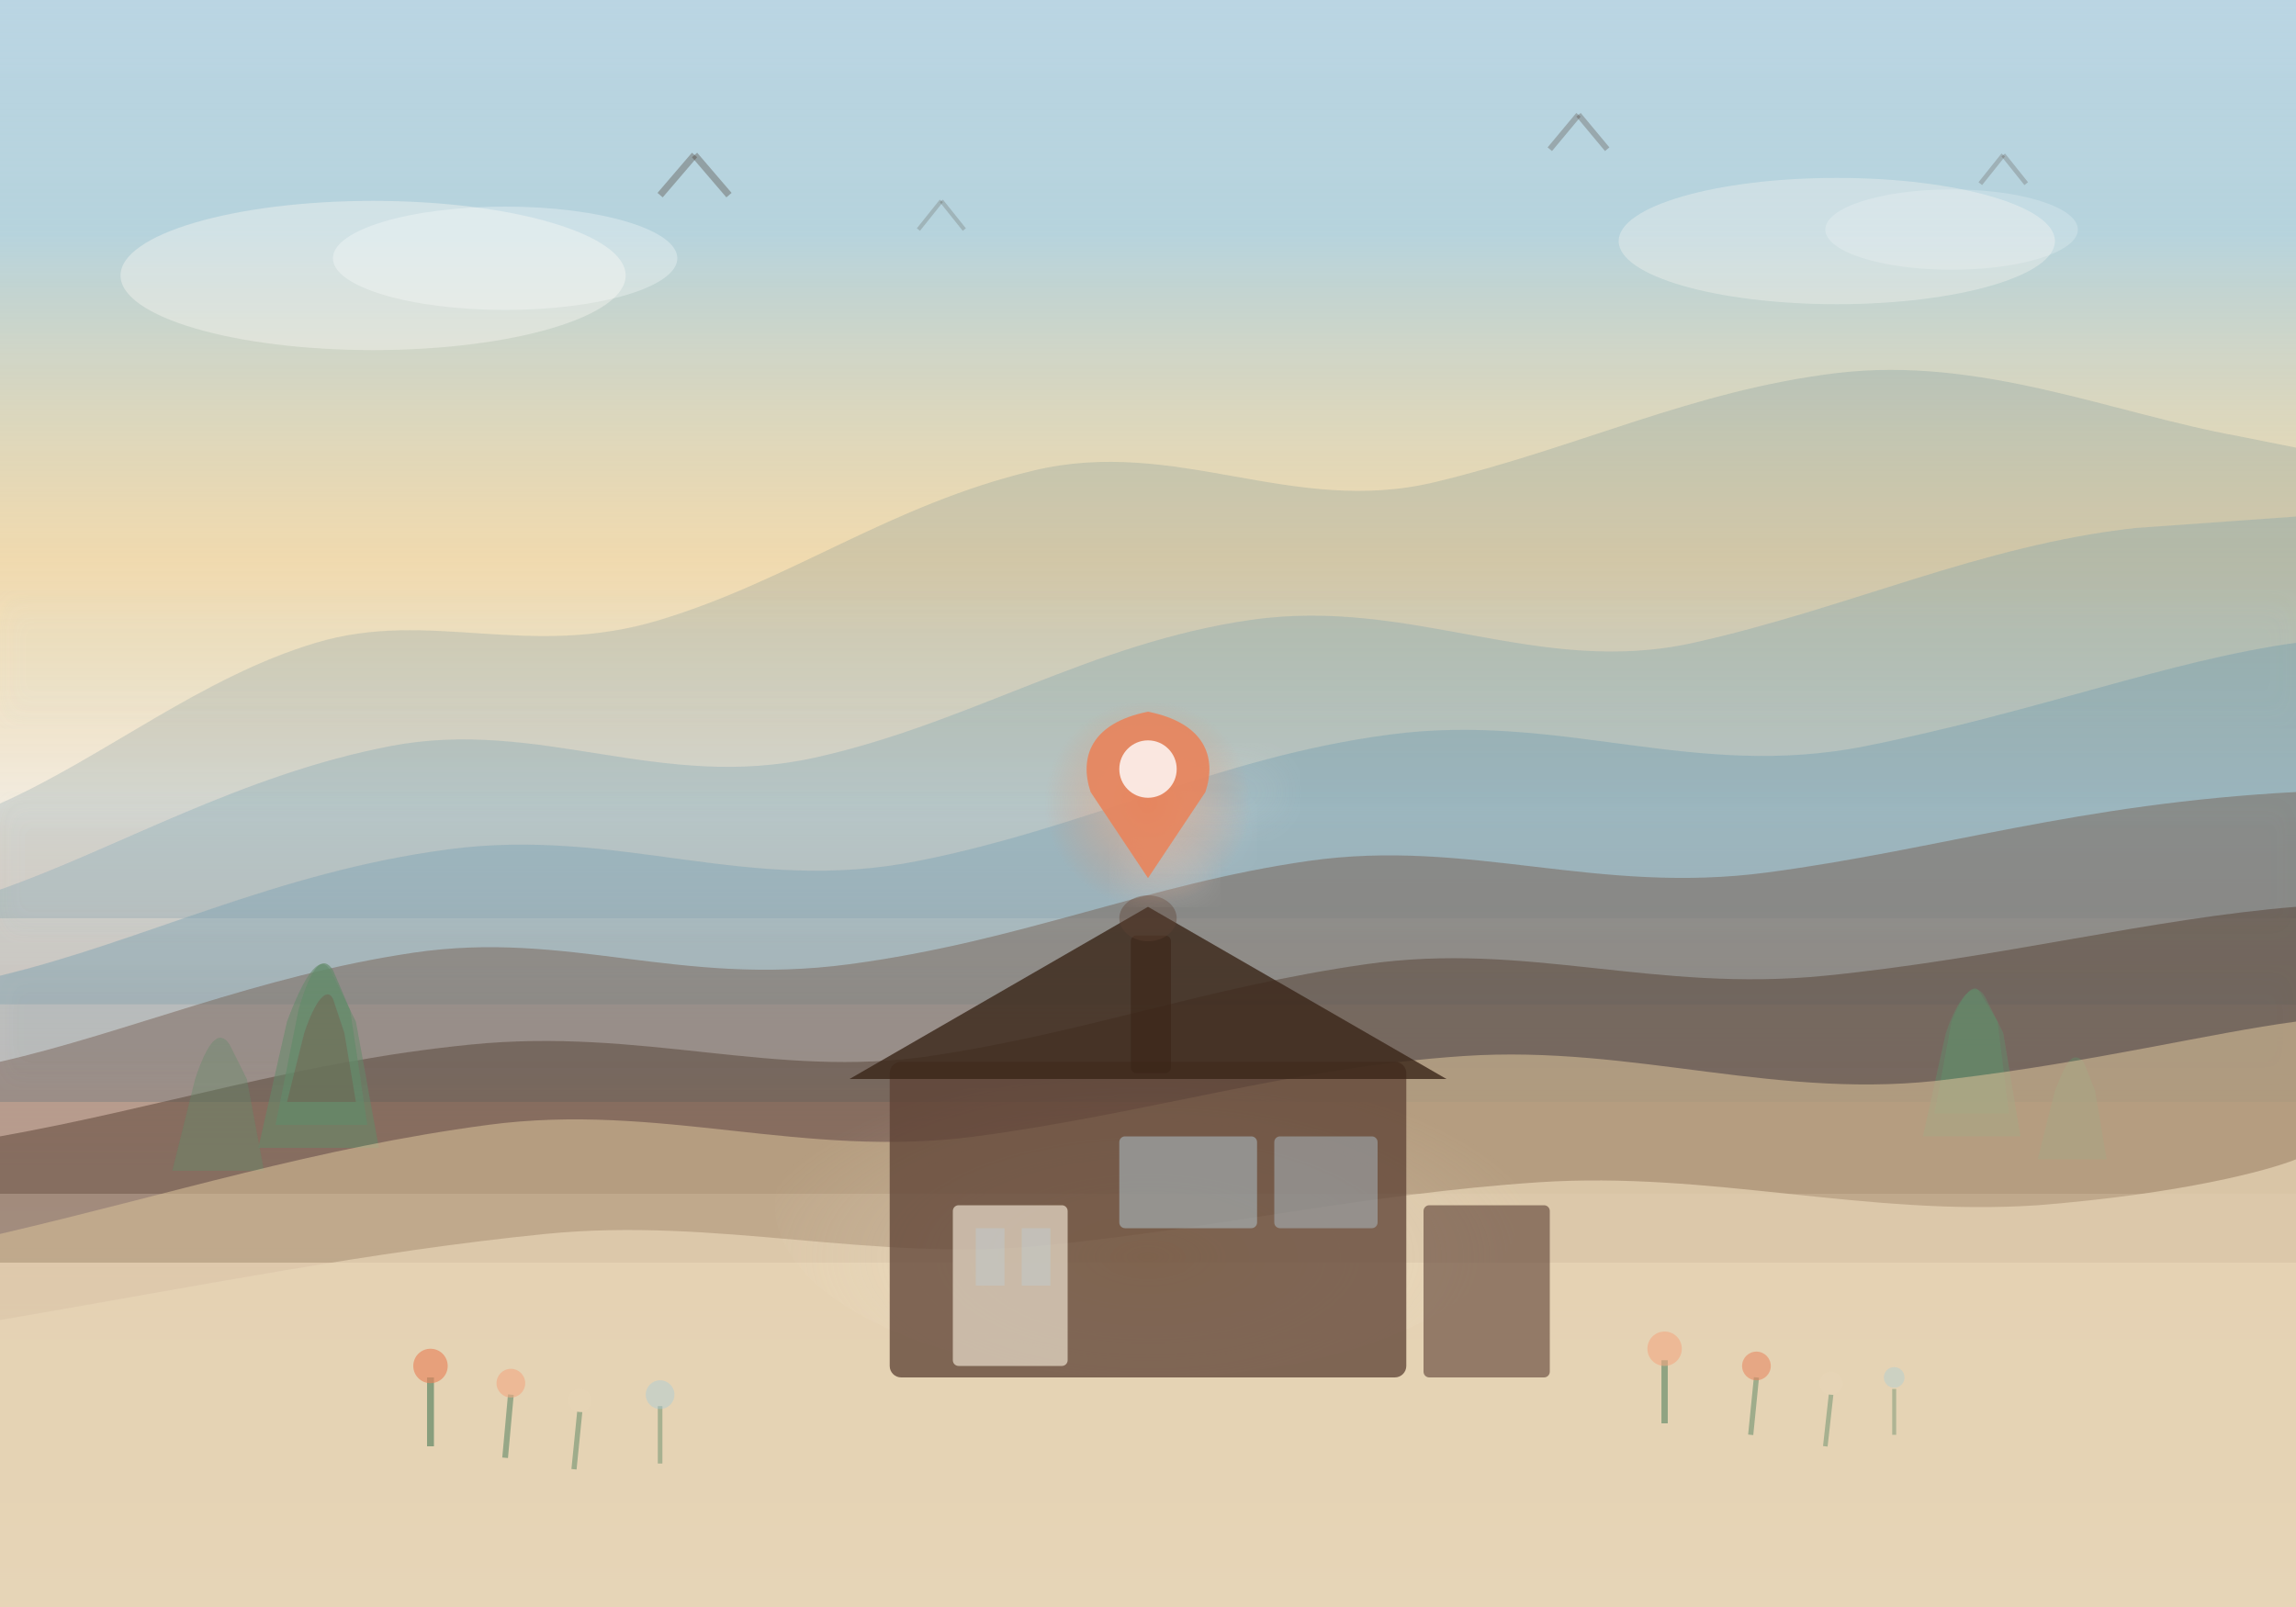
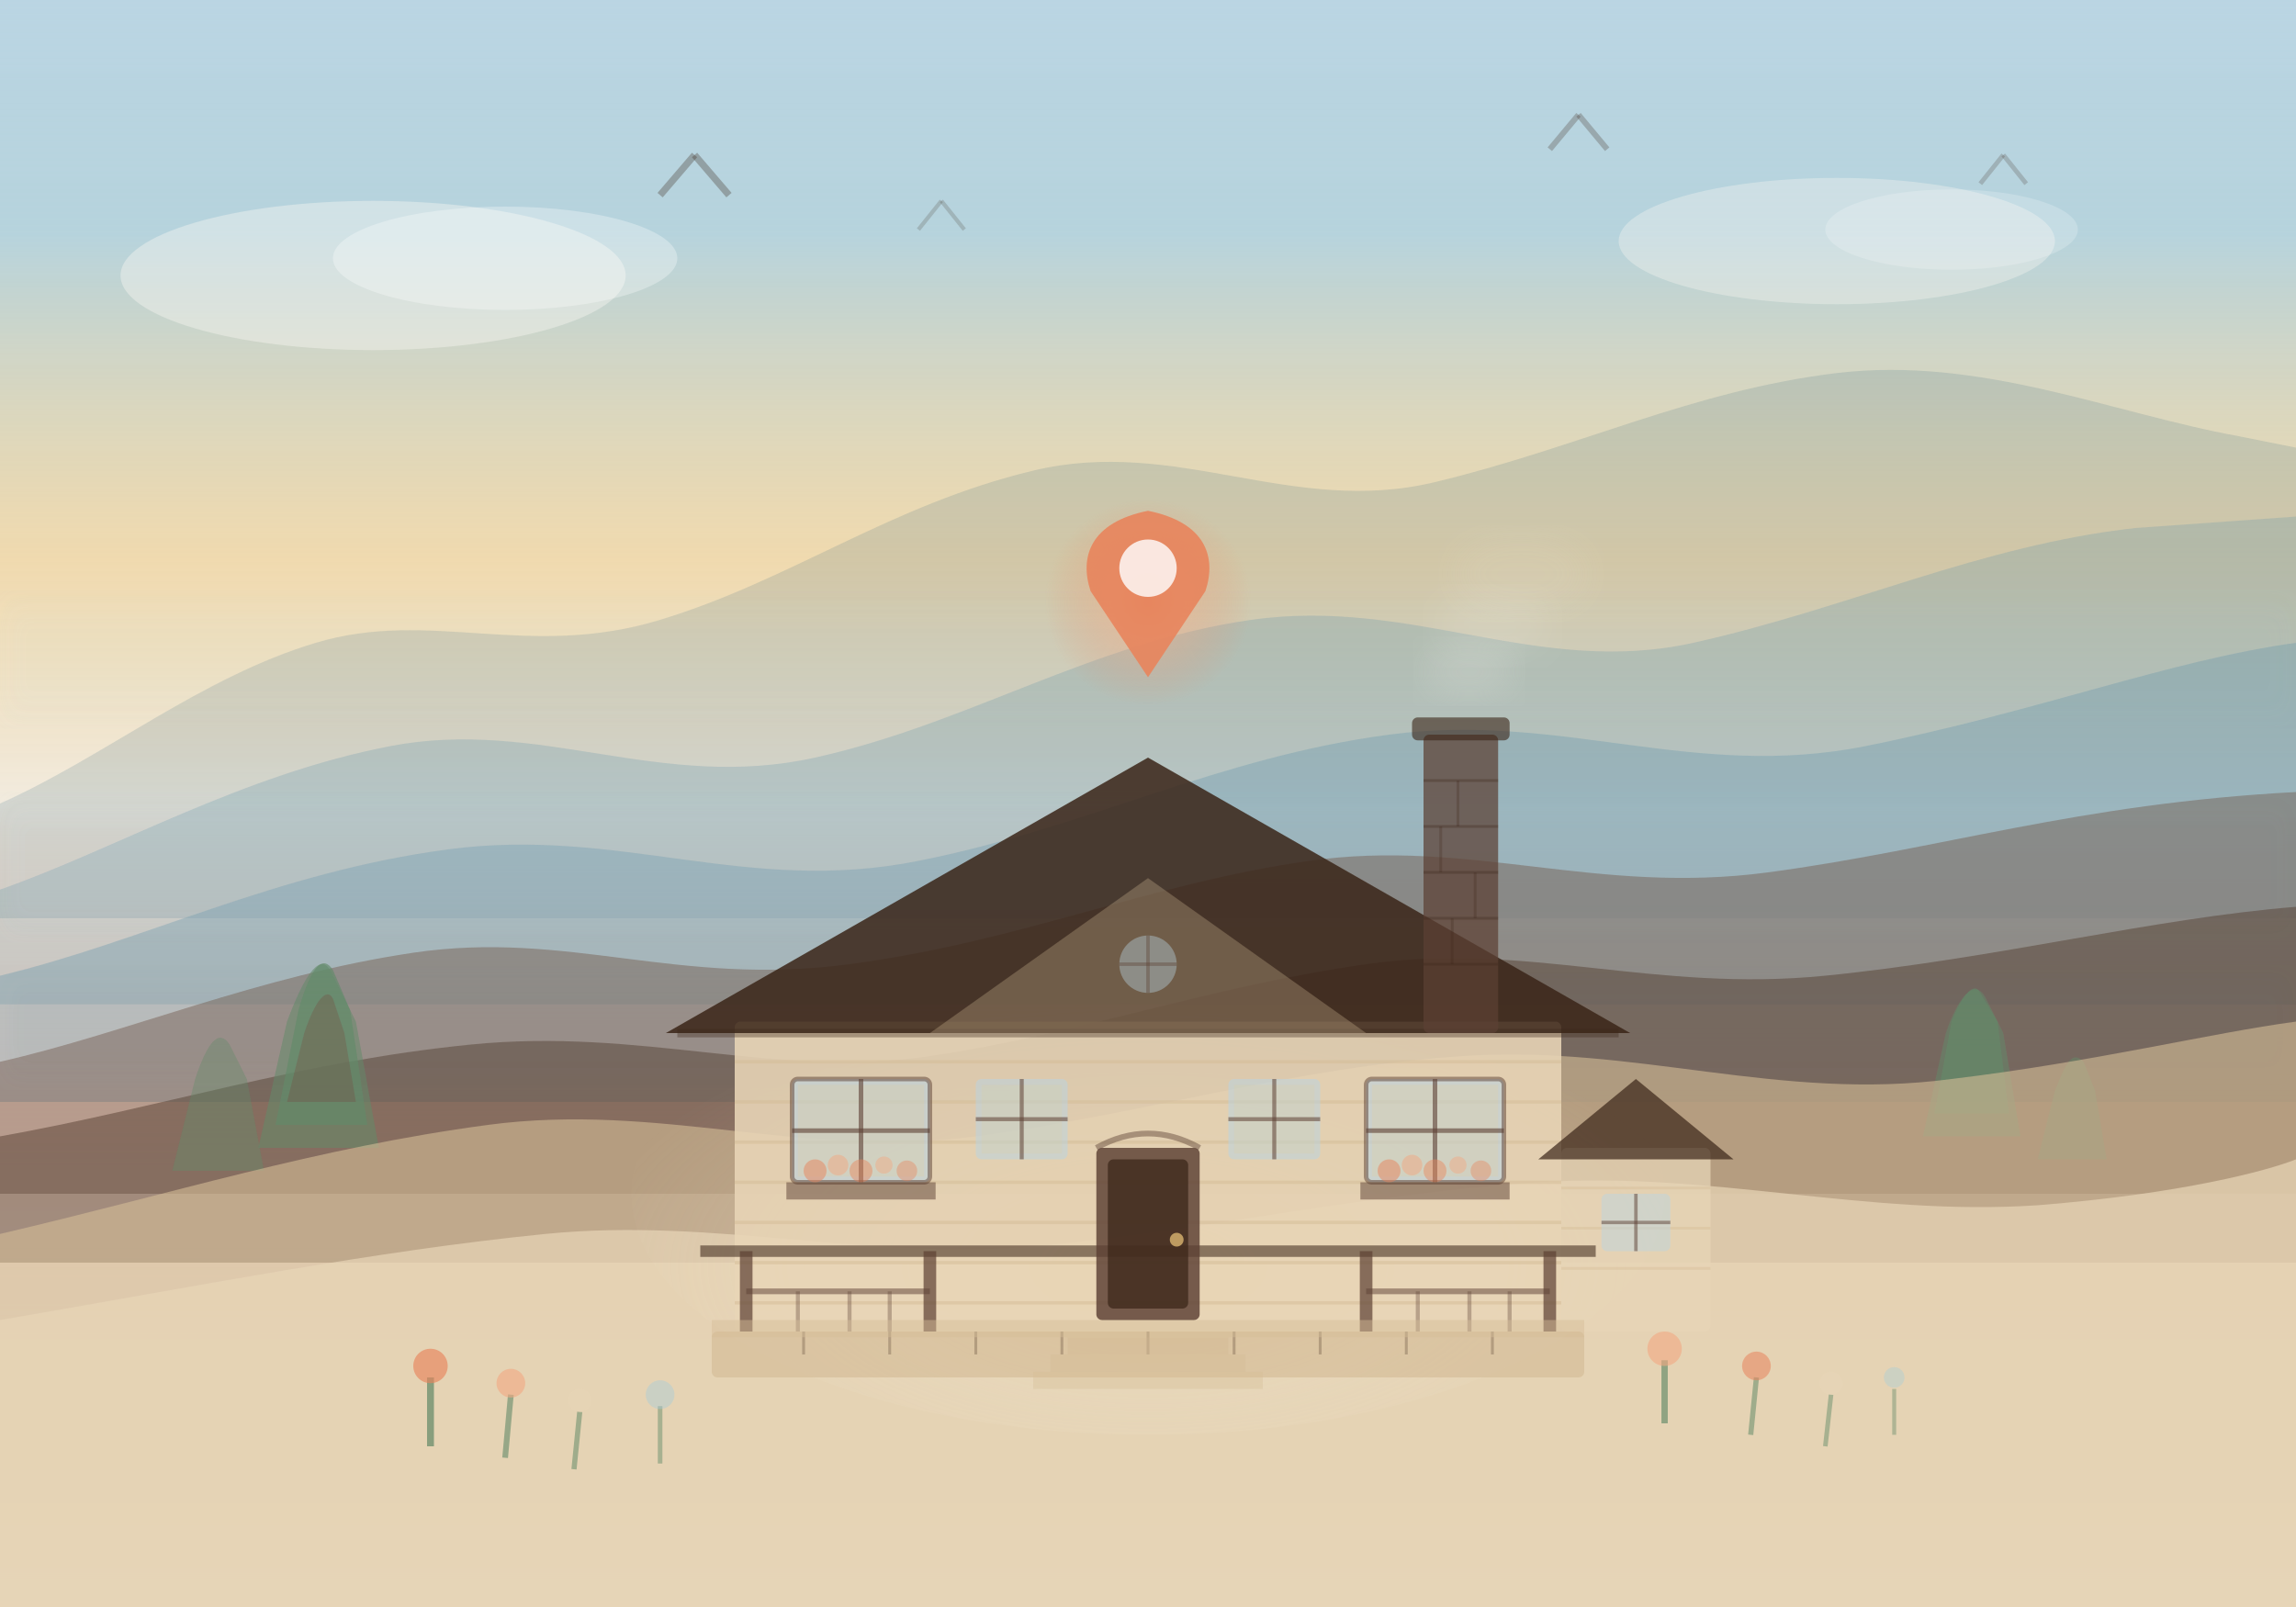
<svg xmlns="http://www.w3.org/2000/svg" viewBox="0 0 400 280" width="100%" height="100%" role="img" aria-labelledby="title-showroom">
  <defs>
    <filter id="haze-show">
      <feGaussianBlur stdDeviation="2.5" />
    </filter>
    <filter id="smoke-show">
      <feGaussianBlur stdDeviation="3" />
    </filter>
    <linearGradient id="show-sky" x1="0" y1="0" x2="0" y2="1">
      <stop offset="0%" stop-color="#B8D4E3" stop-opacity="0.95" />
      <stop offset="15%" stop-color="#A8CCD8" stop-opacity="0.8" />
      <stop offset="35%" stop-color="#F0C87A" stop-opacity="0.55" />
      <stop offset="50%" stop-color="#F2E8D5" stop-opacity="0.65" />
      <stop offset="70%" stop-color="#F2A882" stop-opacity="0.4" />
      <stop offset="85%" stop-color="#E8D5B7" stop-opacity="0.5" />
      <stop offset="100%" stop-color="#FAF7F2" />
    </linearGradient>
    <radialGradient id="show-pin-glow" cx="50%" cy="50%" r="50%">
      <stop offset="0%" stop-color="#E8845C" stop-opacity="0.7" />
      <stop offset="35%" stop-color="#F2A882" stop-opacity="0.4" />
      <stop offset="100%" stop-color="#E8845C" stop-opacity="0" />
    </radialGradient>
    <radialGradient id="show-cabin-glow" cx="50%" cy="65%" r="55%">
      <stop offset="0%" stop-color="#F0C87A" stop-opacity="0.3" />
      <stop offset="50%" stop-color="#F2E8D5" stop-opacity="0.15" />
      <stop offset="100%" stop-color="#F2E8D5" stop-opacity="0" />
    </radialGradient>
  </defs>
  <g>
    <g id="background">
      <rect width="400" height="280" fill="url(#show-sky)" />
      <ellipse cx="65" cy="48" rx="44" ry="13" fill="#FAF7F2" data-token-fill="colors.offWhite" opacity="0.4" />
      <ellipse cx="88" cy="45" rx="30" ry="9" fill="#FFFFFF" data-token-fill="colors.white" opacity="0.3" />
      <ellipse cx="320" cy="42" rx="38" ry="11" fill="#FAF7F2" data-token-fill="colors.offWhite" opacity="0.35" />
      <ellipse cx="340" cy="40" rx="22" ry="7" fill="#FFFFFF" data-token-fill="colors.white" opacity="0.2" />
      <line x1="115" y1="34" x2="121" y2="27" stroke="#3A2518" data-token-stroke="colors.espresso" stroke-width="1.2" opacity="0.3" />
      <line x1="121" y1="27" x2="127" y2="34" stroke="#3A2518" data-token-stroke="colors.espresso" stroke-width="1.2" opacity="0.3" />
      <line x1="270" y1="26" x2="275" y2="20" stroke="#3A2518" data-token-stroke="colors.espresso" stroke-width="1" opacity="0.25" />
      <line x1="275" y1="20" x2="280" y2="26" stroke="#3A2518" data-token-stroke="colors.espresso" stroke-width="1" opacity="0.25" />
      <line x1="345" y1="32" x2="349" y2="27" stroke="#3A2518" data-token-stroke="colors.espresso" stroke-width="0.8" opacity="0.2" />
      <line x1="349" y1="27" x2="353" y2="32" stroke="#3A2518" data-token-stroke="colors.espresso" stroke-width="0.8" opacity="0.2" />
      <line x1="160" y1="40" x2="164" y2="35" stroke="#3A2518" data-token-stroke="colors.espresso" stroke-width="0.7" opacity="0.18" />
      <line x1="164" y1="35" x2="168" y2="40" stroke="#3A2518" data-token-stroke="colors.espresso" stroke-width="0.7" opacity="0.18" />
    </g>
    <g id="midground" opacity="0.85">
      <path d="M0 140 C18 132 35 118 55 112 C75 106 92 115 115 108 C138 101 155 88 180 82 C205 76 225 90 250 84 C275 78 295 68 320 65 C345 62 368 72 390 76 L400 78 L400 160 L0 160Z" fill="#3D6B80" data-token-fill="colors.mountainBlueDark" opacity="0.2" />
      <rect x="0" y="105" width="400" height="20" fill="#A8CCD8" data-token-fill="colors.mountainBlueLight" opacity="0.08" filter="url(#haze-show)" />
      <path d="M0 155 C20 148 42 135 68 130 C94 125 115 138 142 132 C169 126 190 112 218 108 C246 104 268 118 295 112 C322 106 345 95 372 92 L400 90 L400 175 L0 175Z" fill="#5B8FA8" data-token-fill="colors.mountainBlue" opacity="0.3" />
      <path d="M0 170 C25 164 48 152 78 148 C108 144 130 156 160 150 C190 144 212 132 242 128 C272 124 295 136 325 130 C355 124 378 115 400 112 L400 192 L0 192Z" fill="#5B8FA8" data-token-fill="colors.mountainBlue" opacity="0.4" />
      <rect x="0" y="140" width="400" height="22" fill="#B8D4E3" data-token-fill="colors.skyGradientTop" opacity="0.06" filter="url(#haze-show)" />
      <path d="M0 185 C22 180 45 170 72 166 C99 162 118 172 148 168 C178 164 200 154 228 150 C256 146 278 156 308 152 C338 148 362 140 400 138 L400 208 L0 208Z" fill="#5C4033" data-token-fill="colors.espressoLight" opacity="0.45" />
      <path d="M0 198 C28 193 52 185 82 182 C112 179 135 188 162 184 C189 180 210 172 238 168 C266 164 288 173 318 170 C348 167 375 160 400 158 L400 220 L0 220Z" fill="#3A2518" data-token-fill="colors.espresso" opacity="0.5" />
      <rect x="0" y="170" width="400" height="18" fill="#3D6B80" data-token-fill="colors.mountainBlueDark" opacity="0.05" filter="url(#haze-show)" />
      <path d="M45 200 L50 178 C53 170 56 165 58 170 L62 178 L66 200Z" fill="#4A7C59" data-token-fill="colors.success" opacity="0.55" />
      <path d="M48 196 L52 176 C54 169 56 166 58 169 L61 176 L64 196Z" fill="#4A7C59" data-token-fill="colors.success" opacity="0.65" />
      <path d="M50 192 L53 180 C55 174 57 172 58 174 L60 180 L62 192Z" fill="#5C4033" data-token-fill="colors.espressoLight" opacity="0.4" />
      <path d="M335 198 L339 180 C341 174 344 170 346 174 L349 180 L352 198Z" fill="#4A7C59" data-token-fill="colors.success" opacity="0.5" />
      <path d="M337 194 L340 178 C342 173 344 171 345 173 L348 178 L350 194Z" fill="#4A7C59" data-token-fill="colors.success" opacity="0.6" />
      <path d="M30 204 L34 188 C36 182 38 179 40 182 L43 188 L46 204Z" fill="#4A7C59" data-token-fill="colors.success" opacity="0.4" />
      <path d="M355 202 L358 190 C360 185 361 183 363 185 L365 190 L367 202Z" fill="#4A7C59" data-token-fill="colors.success" opacity="0.45" />
    </g>
    <g id="foreground">
      <path d="M0 215 C30 208 55 200 85 196 C115 192 140 202 170 198 C200 194 225 186 255 184 C285 182 310 192 340 188 C365 185 385 180 400 178 L400 280 L0 280Z" fill="#D4BC96" data-token-fill="colors.sandDark" opacity="0.6" />
      <path d="M0 230 C35 224 65 218 95 215 C125 212 152 220 182 217 C212 214 238 208 268 206 C298 204 325 212 355 210 C380 208 395 204 400 202 L400 280 L0 280Z" fill="#E8D5B7" data-token-fill="colors.sandBase" opacity="0.7" />
-       <ellipse cx="200" cy="210" rx="65" ry="30" fill="url(#show-cabin-glow)" />
-       <rect x="155" y="185" width="90" height="55" fill="#5C4033" data-token-fill="colors.espressoLight" opacity="0.75" rx="2" />
-       <rect x="248" y="210" width="22" height="30" fill="#5C4033" data-token-fill="colors.espressoLight" opacity="0.6" rx="1" />
-       <polygon points="148,188 200,158 252,188" fill="#3A2518" data-token-fill="colors.espresso" opacity="0.8" />
-       <rect x="166" y="210" width="20" height="28" fill="#F2E8D5" data-token-fill="colors.sandLight" opacity="0.65" rx="1" />
-       <rect x="170" y="214" width="5" height="10" fill="#B8D4E3" data-token-fill="colors.skyGradientTop" opacity="0.3" />
-       <rect x="178" y="214" width="5" height="10" fill="#B8D4E3" data-token-fill="colors.skyGradientTop" opacity="0.3" />
-       <rect x="195" y="198" width="24" height="16" fill="#B8D4E3" data-token-fill="colors.skyGradientTop" opacity="0.45" rx="1" />
-       <rect x="222" y="198" width="18" height="16" fill="#B8D4E3" data-token-fill="colors.skyGradientTop" opacity="0.4" rx="1" />
-       <rect x="197" y="163" width="7" height="24" fill="#3A2518" data-token-fill="colors.espresso" opacity="0.6" rx="1" />
-       <ellipse cx="200" cy="160" rx="5" ry="4" fill="#5C4033" data-token-fill="colors.espressoLight" opacity="0.4" />
-       <ellipse cx="203" cy="152" rx="8" ry="5" fill="#FAF7F2" data-token-fill="colors.offWhite" opacity="0.15" filter="url(#smoke-show)" />
-       <ellipse cx="207" cy="145" rx="10" ry="6" fill="#FFFFFF" data-token-fill="colors.white" opacity="0.1" filter="url(#smoke-show)" />
-       <ellipse cx="212" cy="138" rx="12" ry="7" fill="#FAF7F2" data-token-fill="colors.offWhite" opacity="0.08" filter="url(#smoke-show)" />
-       <circle cx="200" cy="140" r="18" fill="url(#show-pin-glow)" />
-       <path d="M200 153 L190 138 C188 132 190 126 200 124 C210 126 212 132 210 138 Z" fill="#E8845C" data-token-fill="colors.sunsetCoral" opacity="0.9" />
-       <circle cx="200" cy="134" r="5" fill="#FFFFFF" data-token-fill="colors.white" opacity="0.8" />
+       <ellipse cx="200" cy="208" rx="90" ry="42" fill="url(#show-cabin-glow)" />
+       <rect x="124" y="232" width="152" height="8" fill="#D4BC96" data-token-fill="colors.sandDark" opacity="0.65" rx="1" />
+       <line x1="140" y1="236" x2="140" y2="232" stroke="#3A2518" data-token-stroke="colors.espresso" stroke-width="0.5" opacity="0.25" />
+       <line x1="155" y1="236" x2="155" y2="232" stroke="#3A2518" data-token-stroke="colors.espresso" stroke-width="0.5" opacity="0.25" />
+       <line x1="170" y1="236" x2="170" y2="232" stroke="#3A2518" data-token-stroke="colors.espresso" stroke-width="0.5" opacity="0.25" />
+       <line x1="185" y1="236" x2="185" y2="232" stroke="#3A2518" data-token-stroke="colors.espresso" stroke-width="0.5" opacity="0.25" />
+       <line x1="200" y1="236" x2="200" y2="232" stroke="#3A2518" data-token-stroke="colors.espresso" stroke-width="0.5" opacity="0.25" />
+       <line x1="215" y1="236" x2="215" y2="232" stroke="#3A2518" data-token-stroke="colors.espresso" stroke-width="0.5" opacity="0.25" />
+       <line x1="230" y1="236" x2="230" y2="232" stroke="#3A2518" data-token-stroke="colors.espresso" stroke-width="0.5" opacity="0.25" />
+       <line x1="245" y1="236" x2="245" y2="232" stroke="#3A2518" data-token-stroke="colors.espresso" stroke-width="0.5" opacity="0.25" />
+       <line x1="260" y1="236" x2="260" y2="232" stroke="#3A2518" data-token-stroke="colors.espresso" stroke-width="0.5" opacity="0.25" />
+       <rect x="128" y="178" width="144" height="54" fill="#E8D5B7" data-token-fill="colors.sandBase" opacity="0.88" rx="1" />
+       <line x1="128" y1="185" x2="272" y2="185" stroke="#D4BC96" data-token-stroke="colors.sandDark" stroke-width="0.6" opacity="0.5" />
+       <line x1="128" y1="192" x2="272" y2="192" stroke="#D4BC96" data-token-stroke="colors.sandDark" stroke-width="0.6" opacity="0.5" />
+       <line x1="128" y1="199" x2="272" y2="199" stroke="#D4BC96" data-token-stroke="colors.sandDark" stroke-width="0.6" opacity="0.5" />
+       <line x1="128" y1="206" x2="272" y2="206" stroke="#D4BC96" data-token-stroke="colors.sandDark" stroke-width="0.6" opacity="0.5" />
+       <line x1="128" y1="213" x2="272" y2="213" stroke="#D4BC96" data-token-stroke="colors.sandDark" stroke-width="0.6" opacity="0.5" />
+       <line x1="128" y1="220" x2="272" y2="220" stroke="#D4BC96" data-token-stroke="colors.sandDark" stroke-width="0.6" opacity="0.5" />
+       <line x1="128" y1="227" x2="272" y2="227" stroke="#D4BC96" data-token-stroke="colors.sandDark" stroke-width="0.6" opacity="0.5" />
+       <rect x="272" y="200" width="26" height="32" fill="#E8D5B7" data-token-fill="colors.sandBase" opacity="0.72" rx="1" />
+       <line x1="272" y1="207" x2="298" y2="207" stroke="#D4BC96" data-token-stroke="colors.sandDark" stroke-width="0.5" opacity="0.4" />
+       <line x1="272" y1="214" x2="298" y2="214" stroke="#D4BC96" data-token-stroke="colors.sandDark" stroke-width="0.5" opacity="0.4" />
+       <line x1="272" y1="221" x2="298" y2="221" stroke="#D4BC96" data-token-stroke="colors.sandDark" stroke-width="0.5" opacity="0.4" />
+       <polygon points="268,202 285,188 302,202" fill="#3A2518" data-token-fill="colors.espresso" opacity="0.7" />
+       <rect x="279" y="208" width="12" height="10" fill="#B8D4E3" data-token-fill="colors.skyGradientTop" opacity="0.45" rx="1" />
+       <line x1="285" y1="208" x2="285" y2="218" stroke="#5C4033" data-token-stroke="colors.espressoLight" stroke-width="0.6" opacity="0.5" />
+       <line x1="279" y1="213" x2="291" y2="213" stroke="#5C4033" data-token-stroke="colors.espressoLight" stroke-width="0.6" opacity="0.5" />
+       <polygon points="116,180 200,132 284,180" fill="#3A2518" data-token-fill="colors.espresso" opacity="0.85" />
+       <line x1="118" y1="180" x2="282" y2="180" stroke="#3A2518" data-token-stroke="colors.espresso" stroke-width="1.5" opacity="0.35" />
+       <polygon points="162,180 200,153 238,180" fill="#D4BC96" data-token-fill="colors.sandDark" opacity="0.3" />
+       <circle cx="200" cy="168" r="5" fill="#B8D4E3" data-token-fill="colors.skyGradientTop" opacity="0.4" />
+       <line x1="200" y1="163" x2="200" y2="173" stroke="#5C4033" data-token-stroke="colors.espressoLight" stroke-width="0.6" opacity="0.4" />
+       <line x1="195" y1="168" x2="205" y2="168" stroke="#5C4033" data-token-stroke="colors.espressoLight" stroke-width="0.6" opacity="0.4" />
+       <line x1="122" y1="218" x2="278" y2="218" stroke="#3A2518" data-token-stroke="colors.espresso" stroke-width="2" opacity="0.55" />
+       <line x1="130" y1="218" x2="130" y2="232" stroke="#5C4033" data-token-stroke="colors.espressoLight" stroke-width="2.2" opacity="0.7" />
+       <line x1="162" y1="218" x2="162" y2="232" stroke="#5C4033" data-token-stroke="colors.espressoLight" stroke-width="2.2" opacity="0.7" />
+       <line x1="238" y1="218" x2="238" y2="232" stroke="#5C4033" data-token-stroke="colors.espressoLight" stroke-width="2.2" opacity="0.7" />
+       <line x1="270" y1="218" x2="270" y2="232" stroke="#5C4033" data-token-stroke="colors.espressoLight" stroke-width="2.2" opacity="0.7" />
+       <line x1="130" y1="225" x2="162" y2="225" stroke="#5C4033" data-token-stroke="colors.espressoLight" stroke-width="1" opacity="0.5" />
+       <line x1="238" y1="225" x2="270" y2="225" stroke="#5C4033" data-token-stroke="colors.espressoLight" stroke-width="1" opacity="0.5" />
+       <line x1="139" y1="225" x2="139" y2="232" stroke="#5C4033" data-token-stroke="colors.espressoLight" stroke-width="0.7" opacity="0.35" />
+       <line x1="148" y1="225" x2="148" y2="232" stroke="#5C4033" data-token-stroke="colors.espressoLight" stroke-width="0.7" opacity="0.35" />
+       <line x1="155" y1="225" x2="155" y2="232" stroke="#5C4033" data-token-stroke="colors.espressoLight" stroke-width="0.7" opacity="0.35" />
+       <line x1="247" y1="225" x2="247" y2="232" stroke="#5C4033" data-token-stroke="colors.espressoLight" stroke-width="0.7" opacity="0.35" />
+       <line x1="256" y1="225" x2="256" y2="232" stroke="#5C4033" data-token-stroke="colors.espressoLight" stroke-width="0.7" opacity="0.35" />
+       <line x1="263" y1="225" x2="263" y2="232" stroke="#5C4033" data-token-stroke="colors.espressoLight" stroke-width="0.7" opacity="0.35" />
+       <rect x="124" y="230" width="152" height="3" fill="#D4BC96" data-token-fill="colors.sandDark" opacity="0.45" />
+       <rect x="186" y="233" width="28" height="3" fill="#D4BC96" data-token-fill="colors.sandDark" opacity="0.55" />
+       <rect x="183" y="236" width="34" height="3" fill="#D4BC96" data-token-fill="colors.sandDark" opacity="0.45" />
+       <rect x="180" y="239" width="40" height="3" fill="#D4BC96" data-token-fill="colors.sandDark" opacity="0.35" />
+       <rect x="191" y="200" width="18" height="30" fill="#5C4033" data-token-fill="colors.espressoLight" opacity="0.82" rx="1" />
+       <rect x="193" y="202" width="14" height="26" fill="#3A2518" data-token-fill="colors.espresso" opacity="0.72" rx="1" />
+       <circle cx="205" cy="216" r="1.2" fill="#F0C87A" data-token-fill="colors.skyGradientBottom" opacity="0.7" />
+       <path d="M191 200 Q200 195 209 200" fill="none" stroke="#5C4033" data-token-stroke="colors.espressoLight" stroke-width="1" opacity="0.45" />
+       <rect x="138" y="188" width="24" height="18" fill="#B8D4E3" data-token-fill="colors.skyGradientTop" opacity="0.55" rx="1" />
+       <rect x="139" y="189" width="22" height="16" fill="#F0C87A" data-token-fill="colors.skyGradientBottom" opacity="0.15" />
+       <line x1="150" y1="188" x2="150" y2="206" stroke="#5C4033" data-token-stroke="colors.espressoLight" stroke-width="0.8" opacity="0.6" />
+       <line x1="138" y1="197" x2="162" y2="197" stroke="#5C4033" data-token-stroke="colors.espressoLight" stroke-width="0.8" opacity="0.6" />
+       <rect x="138" y="188" width="24" height="18" fill="none" stroke="#5C4033" data-token-stroke="colors.espressoLight" stroke-width="0.8" opacity="0.5" rx="1" />
+       <rect x="170" y="188" width="16" height="14" fill="#B8D4E3" data-token-fill="colors.skyGradientTop" opacity="0.5" rx="1" />
+       <rect x="171" y="189" width="14" height="12" fill="#F0C87A" data-token-fill="colors.skyGradientBottom" opacity="0.12" />
+       <line x1="178" y1="188" x2="178" y2="202" stroke="#5C4033" data-token-stroke="colors.espressoLight" stroke-width="0.7" opacity="0.55" />
+       <line x1="170" y1="195" x2="186" y2="195" stroke="#5C4033" data-token-stroke="colors.espressoLight" stroke-width="0.7" opacity="0.55" />
+       <rect x="214" y="188" width="16" height="14" fill="#B8D4E3" data-token-fill="colors.skyGradientTop" opacity="0.5" rx="1" />
+       <rect x="215" y="189" width="14" height="12" fill="#F0C87A" data-token-fill="colors.skyGradientBottom" opacity="0.12" />
+       <line x1="222" y1="188" x2="222" y2="202" stroke="#5C4033" data-token-stroke="colors.espressoLight" stroke-width="0.7" opacity="0.55" />
+       <line x1="214" y1="195" x2="230" y2="195" stroke="#5C4033" data-token-stroke="colors.espressoLight" stroke-width="0.7" opacity="0.55" />
+       <rect x="238" y="188" width="24" height="18" fill="#B8D4E3" data-token-fill="colors.skyGradientTop" opacity="0.55" rx="1" />
+       <rect x="239" y="189" width="22" height="16" fill="#F0C87A" data-token-fill="colors.skyGradientBottom" opacity="0.15" />
+       <line x1="250" y1="188" x2="250" y2="206" stroke="#5C4033" data-token-stroke="colors.espressoLight" stroke-width="0.8" opacity="0.6" />
+       <line x1="238" y1="197" x2="262" y2="197" stroke="#5C4033" data-token-stroke="colors.espressoLight" stroke-width="0.8" opacity="0.6" />
+       <rect x="238" y="188" width="24" height="18" fill="none" stroke="#5C4033" data-token-stroke="colors.espressoLight" stroke-width="0.8" opacity="0.5" rx="1" />
+       <rect x="137" y="206" width="26" height="3" fill="#5C4033" data-token-fill="colors.espressoLight" opacity="0.5" />
+       <circle cx="142" cy="204" r="2" fill="#E8845C" data-token-fill="colors.sunsetCoral" opacity="0.5" />
+       <circle cx="146" cy="203" r="1.8" fill="#F2A882" data-token-fill="colors.sunsetCoralLight" opacity="0.5" />
+       <circle cx="150" cy="204" r="2" fill="#E8845C" data-token-fill="colors.sunsetCoral" opacity="0.45" />
+       <circle cx="154" cy="203" r="1.5" fill="#F2A882" data-token-fill="colors.sunsetCoralLight" opacity="0.45" />
+       <circle cx="158" cy="204" r="1.8" fill="#E8845C" data-token-fill="colors.sunsetCoral" opacity="0.4" />
+       <rect x="237" y="206" width="26" height="3" fill="#5C4033" data-token-fill="colors.espressoLight" opacity="0.5" />
+       <circle cx="242" cy="204" r="2" fill="#E8845C" data-token-fill="colors.sunsetCoral" opacity="0.5" />
+       <circle cx="246" cy="203" r="1.8" fill="#F2A882" data-token-fill="colors.sunsetCoralLight" opacity="0.5" />
+       <circle cx="250" cy="204" r="2" fill="#E8845C" data-token-fill="colors.sunsetCoral" opacity="0.45" />
+       <circle cx="254" cy="203" r="1.5" fill="#F2A882" data-token-fill="colors.sunsetCoralLight" opacity="0.45" />
+       <circle cx="258" cy="204" r="1.8" fill="#E8845C" data-token-fill="colors.sunsetCoral" opacity="0.4" />
+       <rect x="248" y="128" width="13" height="52" fill="#5C4033" data-token-fill="colors.espressoLight" opacity="0.72" rx="1" />
+       <line x1="248" y1="136" x2="261" y2="136" stroke="#3A2518" data-token-stroke="colors.espresso" stroke-width="0.5" opacity="0.3" />
+       <line x1="254" y1="136" x2="254" y2="144" stroke="#3A2518" data-token-stroke="colors.espresso" stroke-width="0.5" opacity="0.25" />
+       <line x1="248" y1="144" x2="261" y2="144" stroke="#3A2518" data-token-stroke="colors.espresso" stroke-width="0.5" opacity="0.3" />
+       <line x1="251" y1="144" x2="251" y2="152" stroke="#3A2518" data-token-stroke="colors.espresso" stroke-width="0.5" opacity="0.25" />
+       <line x1="248" y1="152" x2="261" y2="152" stroke="#3A2518" data-token-stroke="colors.espresso" stroke-width="0.5" opacity="0.3" />
+       <line x1="257" y1="152" x2="257" y2="160" stroke="#3A2518" data-token-stroke="colors.espresso" stroke-width="0.5" opacity="0.25" />
+       <line x1="248" y1="160" x2="261" y2="160" stroke="#3A2518" data-token-stroke="colors.espresso" stroke-width="0.5" opacity="0.3" />
+       <line x1="253" y1="160" x2="253" y2="168" stroke="#3A2518" data-token-stroke="colors.espresso" stroke-width="0.5" opacity="0.25" />
+       <line x1="248" y1="168" x2="261" y2="168" stroke="#3A2518" data-token-stroke="colors.espresso" stroke-width="0.5" opacity="0.3" />
+       <rect x="246" y="125" width="17" height="4" fill="#3A2518" data-token-fill="colors.espresso" opacity="0.6" rx="1" />
+       <ellipse cx="256" cy="117" rx="8" ry="5" fill="#FAF7F2" data-token-fill="colors.offWhite" opacity="0.15" filter="url(#smoke-show)" />
+       <ellipse cx="260" cy="109" rx="10" ry="6" fill="#FFFFFF" data-token-fill="colors.white" opacity="0.1" filter="url(#smoke-show)" />
+       <ellipse cx="265" cy="100" rx="12" ry="7" fill="#FAF7F2" data-token-fill="colors.offWhite" opacity="0.08" filter="url(#smoke-show)" />
+       <circle cx="200" cy="105" r="18" fill="url(#show-pin-glow)" />
+       <path d="M200 118 L190 103 C188 97 190 91 200 89 C210 91 212 97 210 103 Z" fill="#E8845C" data-token-fill="colors.sunsetCoral" opacity="0.9" />
+       <circle cx="200" cy="99" r="5" fill="#FFFFFF" data-token-fill="colors.white" opacity="0.8" />
      <line x1="75" y1="252" x2="75" y2="240" stroke="#4A7C59" data-token-stroke="colors.success" stroke-width="1.2" opacity="0.6" />
      <circle cx="75" cy="238" r="3" fill="#E8845C" data-token-fill="colors.sunsetCoral" opacity="0.65" />
      <line x1="88" y1="254" x2="89" y2="243" stroke="#4A7C59" data-token-stroke="colors.success" stroke-width="1" opacity="0.5" />
      <circle cx="89" cy="241" r="2.5" fill="#F2A882" data-token-fill="colors.sunsetCoralLight" opacity="0.6" />
      <line x1="100" y1="256" x2="101" y2="246" stroke="#4A7C59" data-token-stroke="colors.success" stroke-width="0.9" opacity="0.45" />
      <circle cx="101" cy="244" r="2" fill="#E8D5B7" data-token-fill="colors.sandBase" opacity="0.55" />
      <line x1="115" y1="255" x2="115" y2="245" stroke="#4A7C59" data-token-stroke="colors.success" stroke-width="0.8" opacity="0.4" />
      <circle cx="115" cy="243" r="2.5" fill="#A8CCD8" data-token-fill="colors.mountainBlueLight" opacity="0.45" />
      <line x1="290" y1="248" x2="290" y2="237" stroke="#4A7C59" data-token-stroke="colors.success" stroke-width="1.1" opacity="0.55" />
      <circle cx="290" cy="235" r="3" fill="#F2A882" data-token-fill="colors.sunsetCoralLight" opacity="0.6" />
      <line x1="305" y1="250" x2="306" y2="240" stroke="#4A7C59" data-token-stroke="colors.success" stroke-width="0.9" opacity="0.45" />
      <circle cx="306" cy="238" r="2.5" fill="#E8845C" data-token-fill="colors.sunsetCoral" opacity="0.55" />
      <line x1="318" y1="252" x2="319" y2="243" stroke="#4A7C59" data-token-stroke="colors.success" stroke-width="0.8" opacity="0.4" />
      <circle cx="319" cy="241" r="2" fill="#E8D5B7" data-token-fill="colors.sandBase" opacity="0.5" />
      <line x1="330" y1="250" x2="330" y2="242" stroke="#4A7C59" data-token-stroke="colors.success" stroke-width="0.7" opacity="0.35" />
      <circle cx="330" cy="240" r="1.8" fill="#A8CCD8" data-token-fill="colors.mountainBlueLight" opacity="0.4" />
    </g>
  </g>
</svg>
